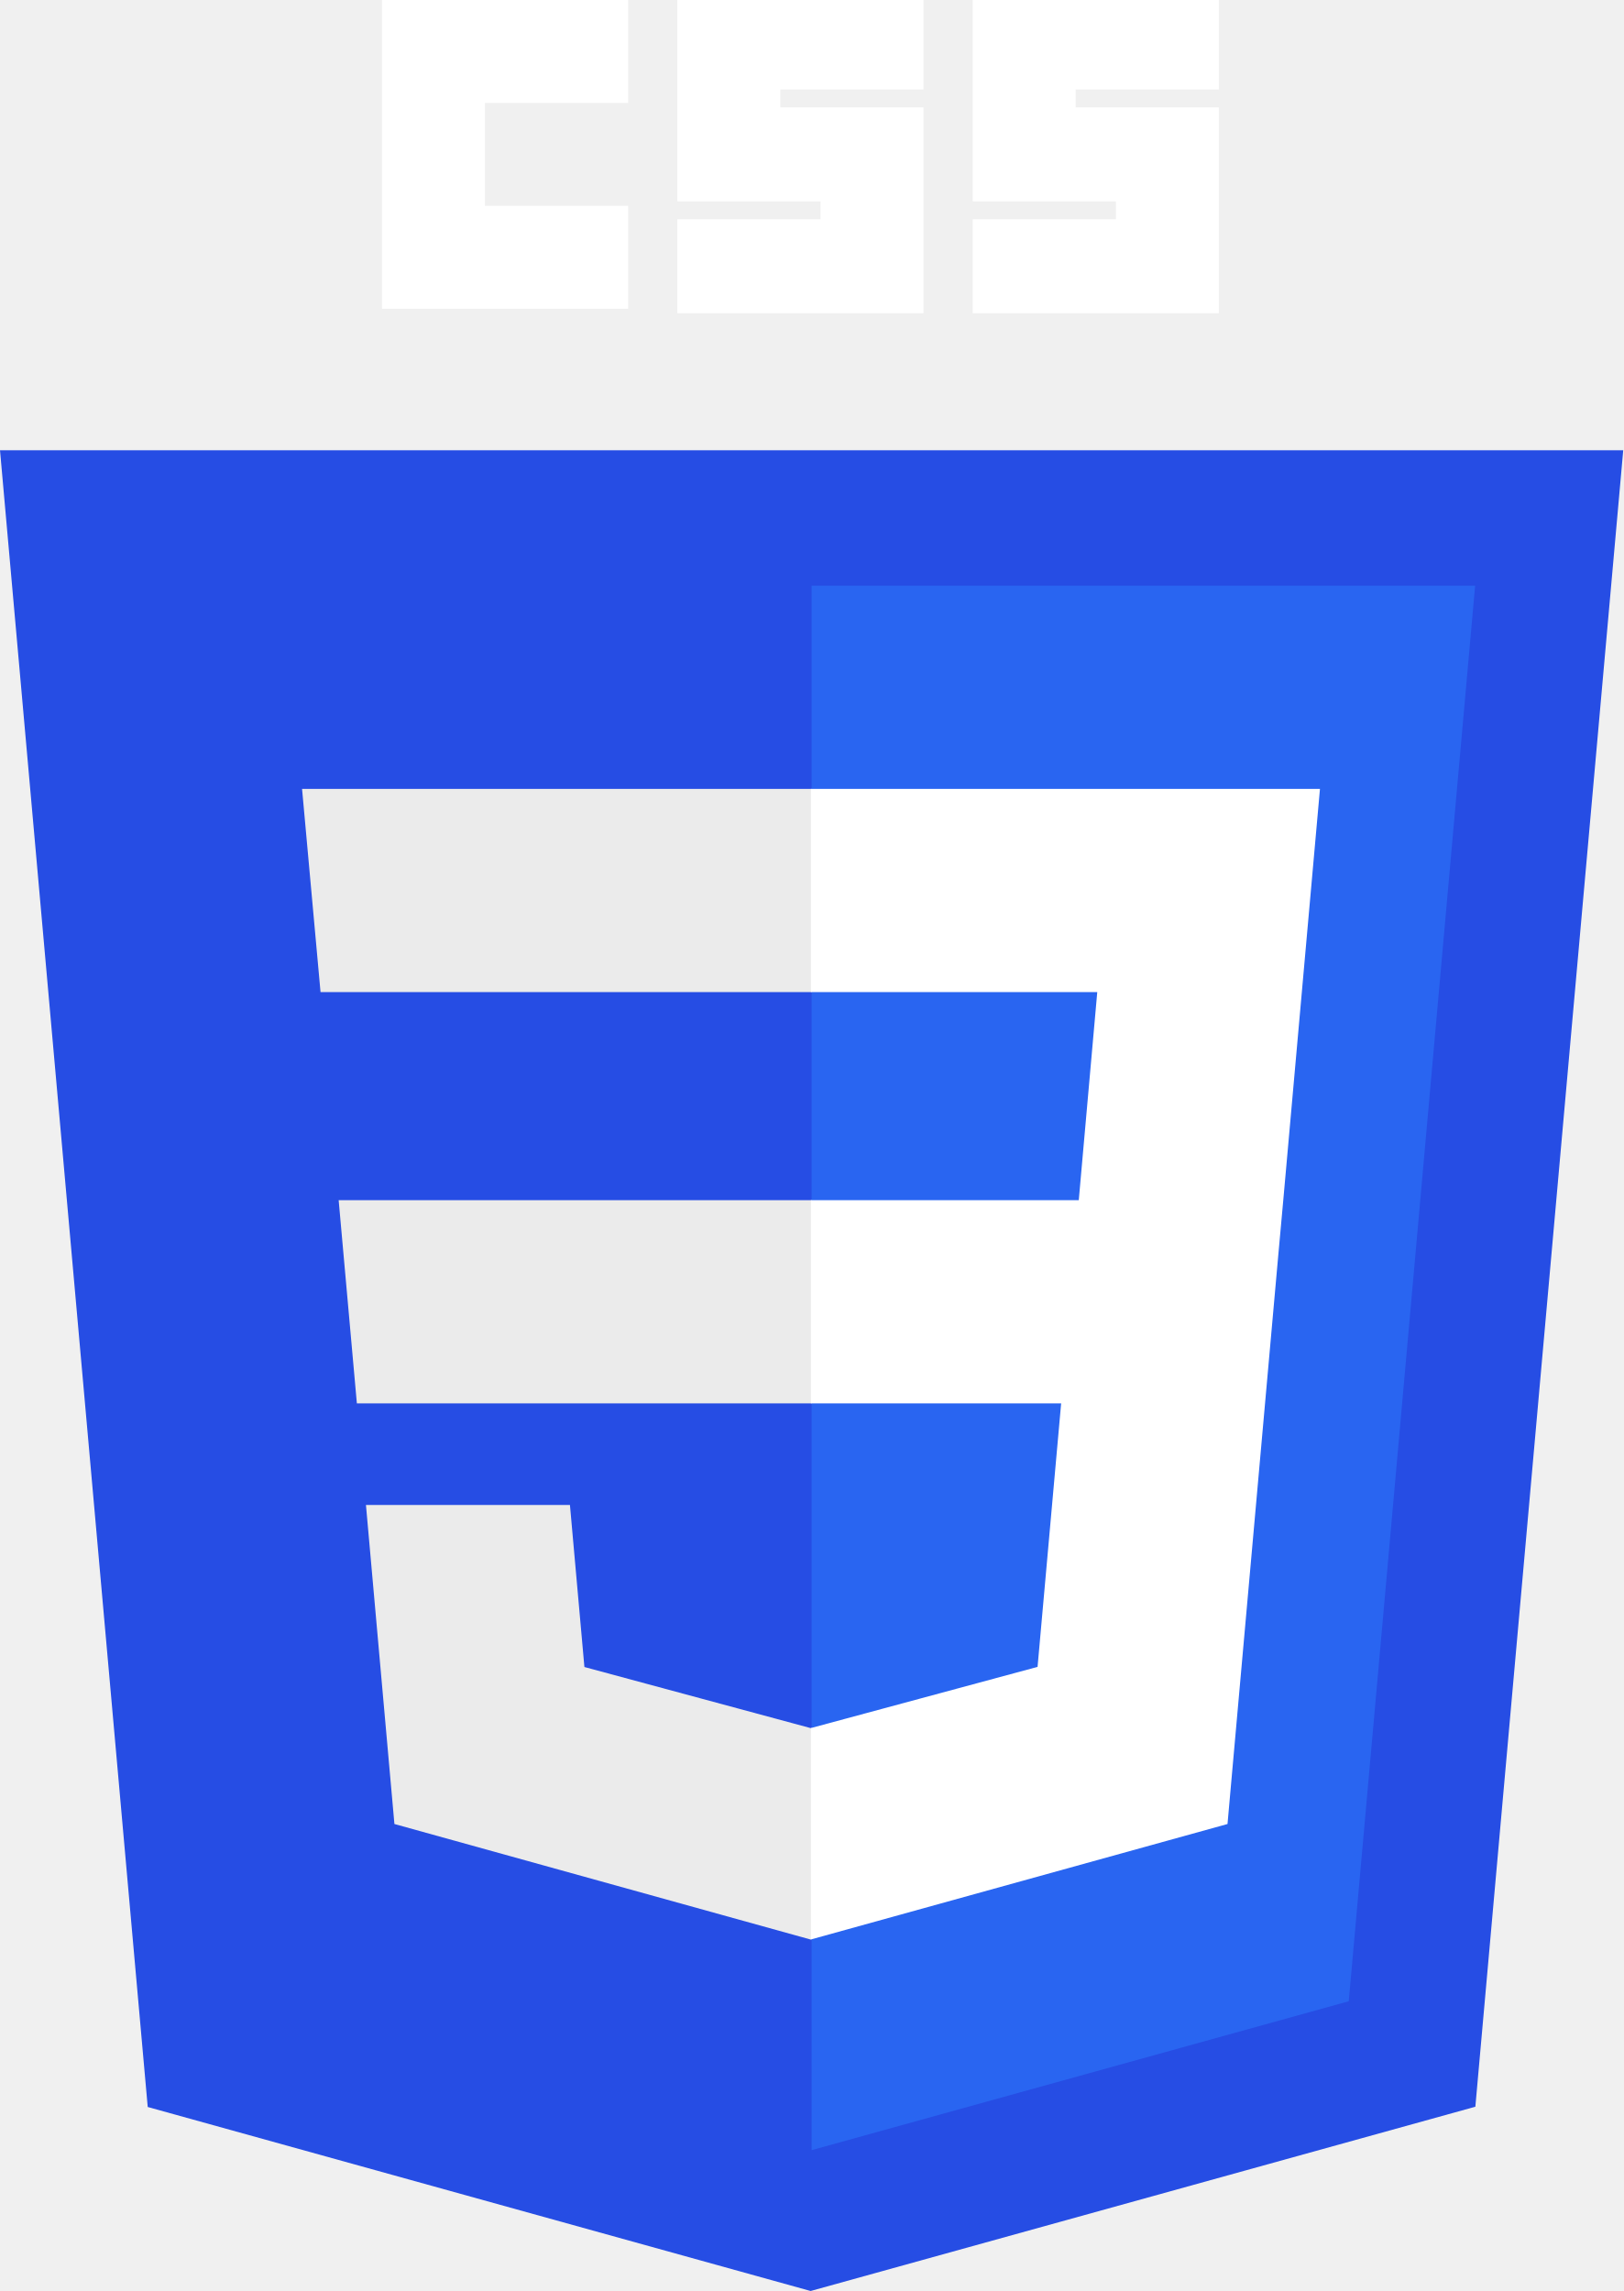
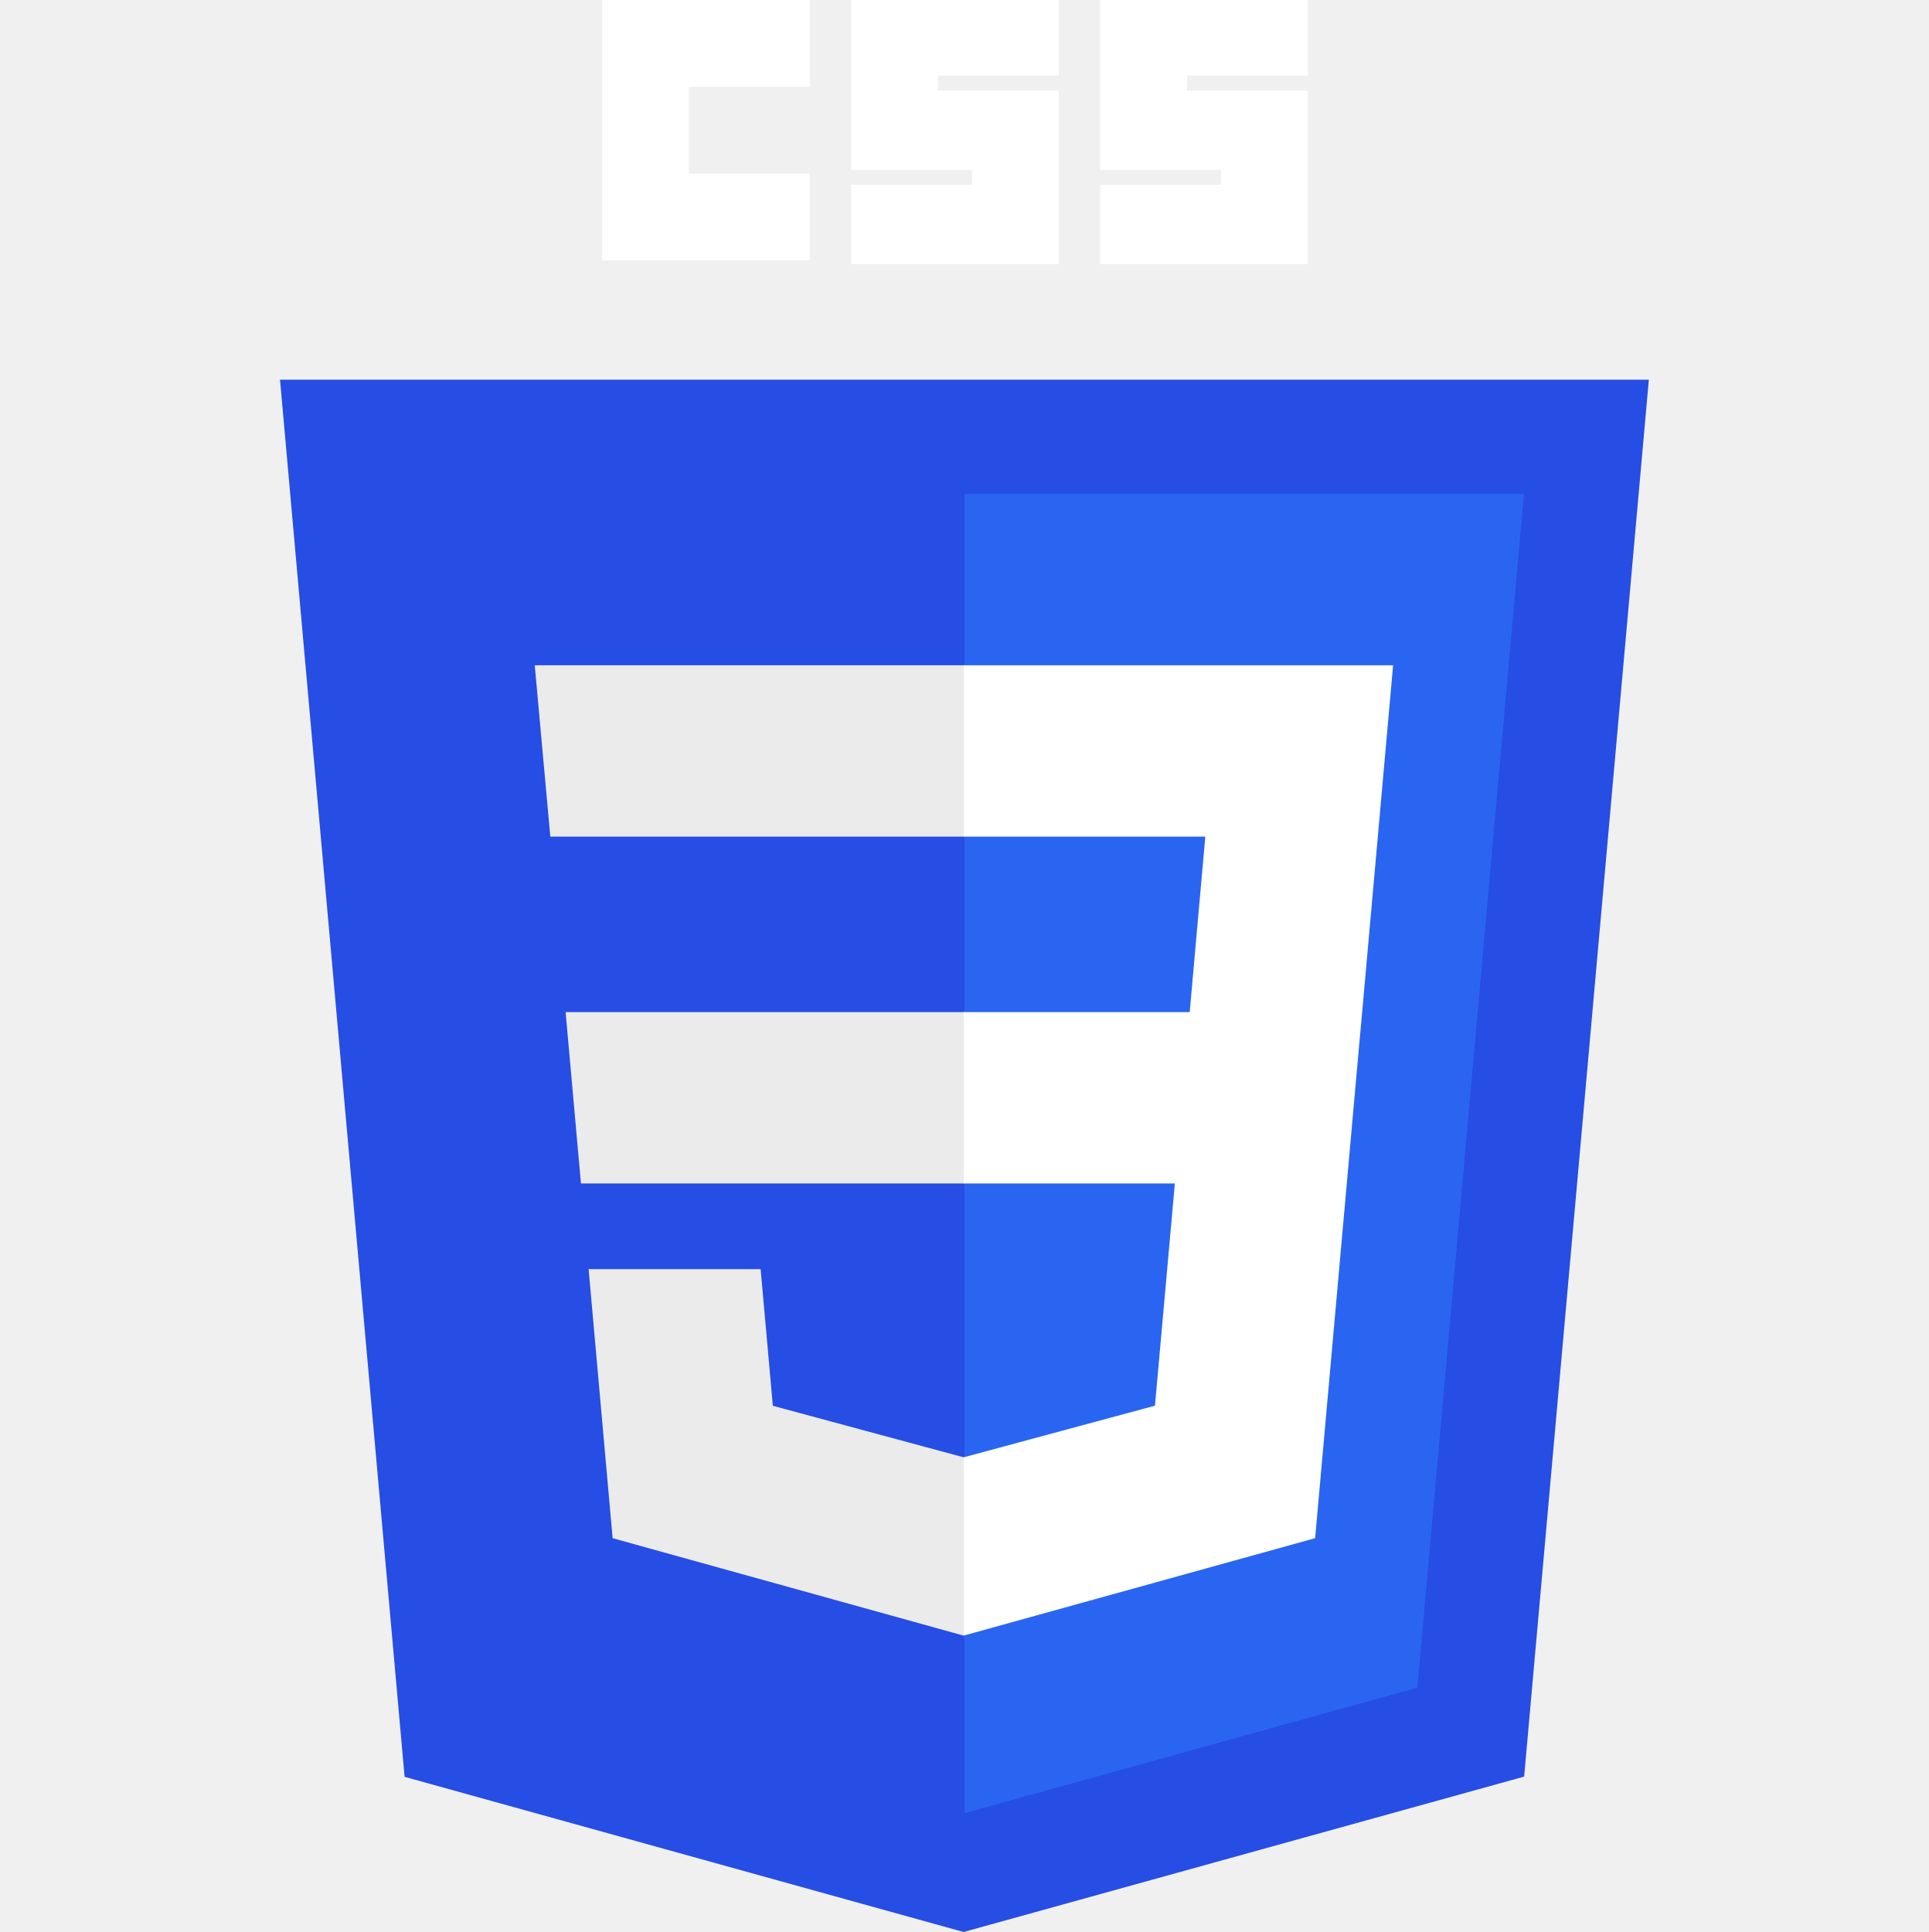
- <svg xmlns="http://www.w3.org/2000/svg" width="102.372mm" height="144.498mm" viewBox="0 0 362.734 512" id="svg3476" version="1.1">
+ <svg xmlns="http://www.w3.org/2000/svg" width="75.372mm" height="75.498mm" viewBox="0 0 362.734 512" id="svg3476" version="1.1">
  <defs id="defs3478" />
  <g style="fill:#ffffff" id="layer1" transform="translate(-193.633,-276.3622)">
    <g id="g3013" transform="translate(119,276.3622)">
      <polygon id="polygon2989" points="437.367,100.62 404.321,470.819 255.778,512 107.644,470.877 74.633,100.62 " style="fill:#264de4" />
      <polygon id="polygon2991" points="376.03,447.246 404.27,130.894 256,130.894 256,480.523 " style="fill:#2965f1" />
      <polygon id="polygon2993" points="150.31,268.217 154.38,313.627 256,313.627 256,268.217 " style="fill:#ebebeb" />
      <polygon id="polygon2995" points="256,176.305 255.843,176.305 142.132,176.305 146.26,221.716 256,221.716 " style="fill:#ebebeb" />
      <polygon id="polygon2997" points="256,433.399 256,386.153 255.801,386.206 205.227,372.55 201.994,336.333 177.419,336.333 156.409,336.333 162.771,407.634 255.791,433.457 " style="fill:#ebebeb" />
      <path id="path2999" d="m 160,0 55,0 0,23 -32,0 0,23 32,0 0,23 -55,0 z" />
      <path id="path3001" d="m 226,0 55,0 0,20 -32,0 0,4 32,0 0,46 -55,0 0,-21 32,0 0,-4 -32,0 z" />
      <path id="path3003" d="m 292,0 55,0 0,20 -32,0 0,4 32,0 0,46 -55,0 0,-21 32,0 0,-4 -32,0 z" />
      <polygon id="polygon3005" points="311.761,313.627 306.49,372.521 255.843,386.191 255.843,433.435 348.937,407.634 349.62,399.962 360.291,280.411 361.399,268.217 369.597,176.305 255.843,176.305 255.843,221.716 319.831,221.716 315.699,268.217 255.843,268.217 255.843,313.627 " style="fill:#ffffff" />
    </g>
  </g>
</svg>
